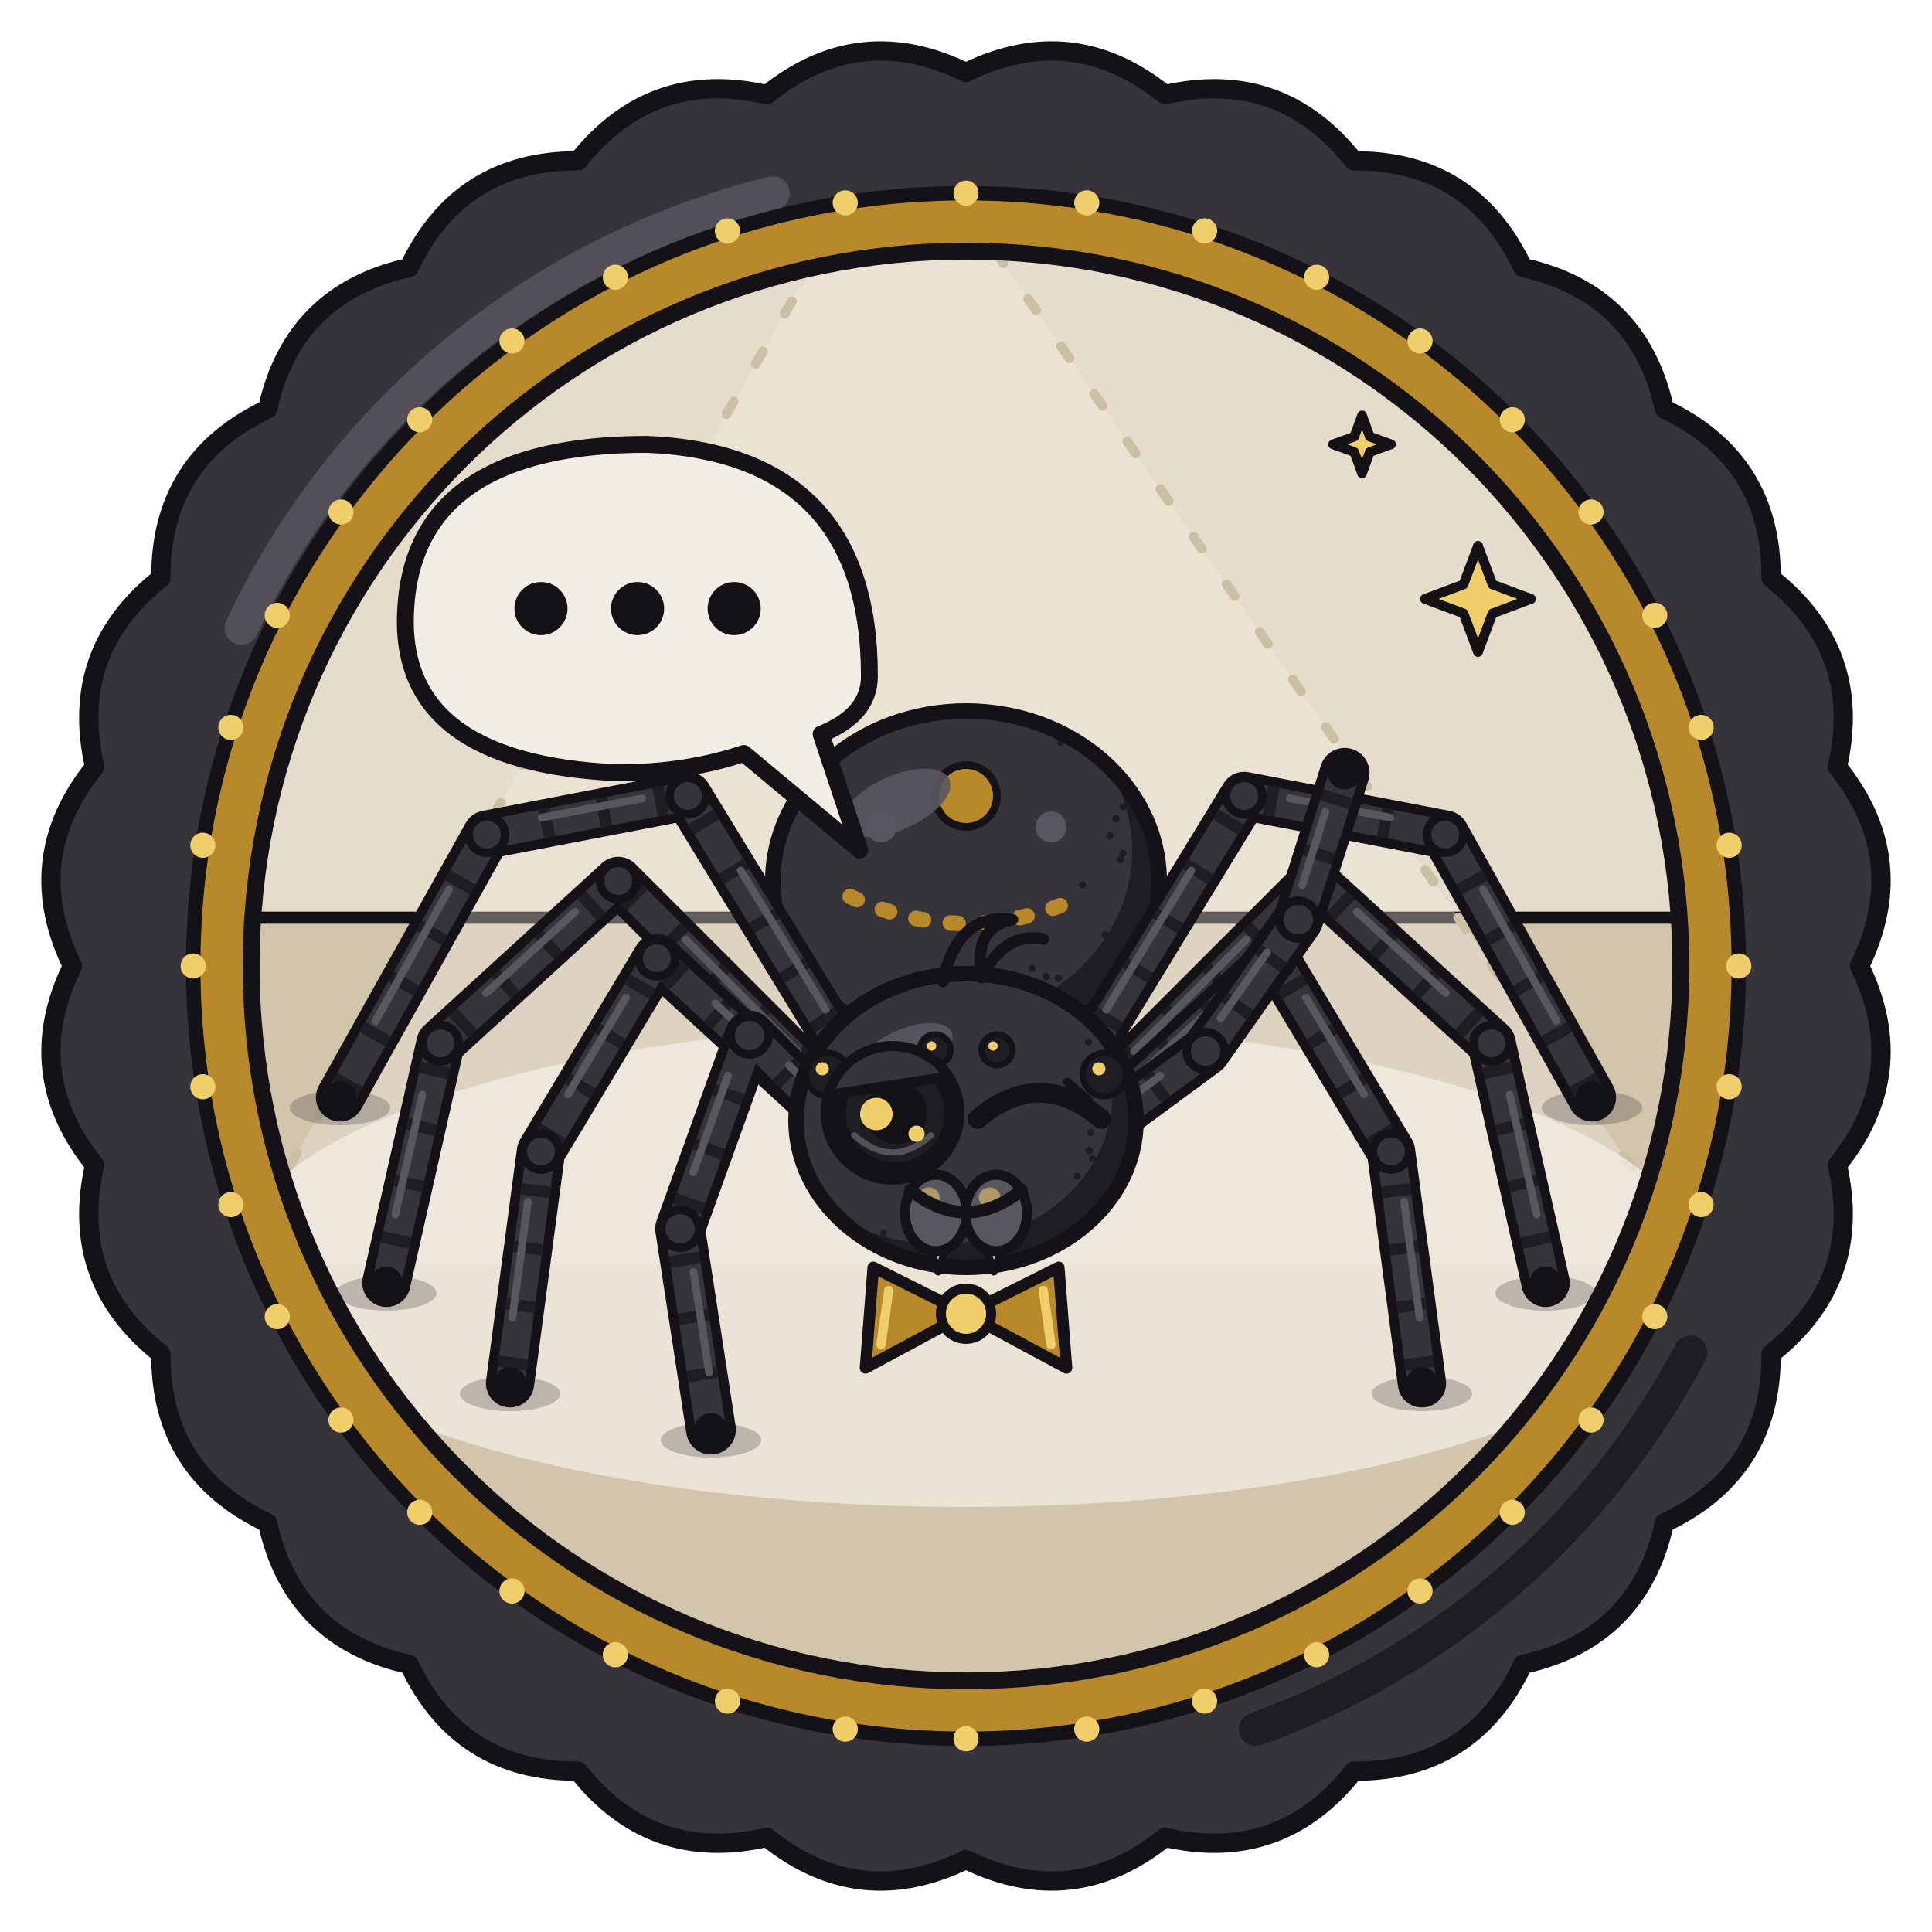
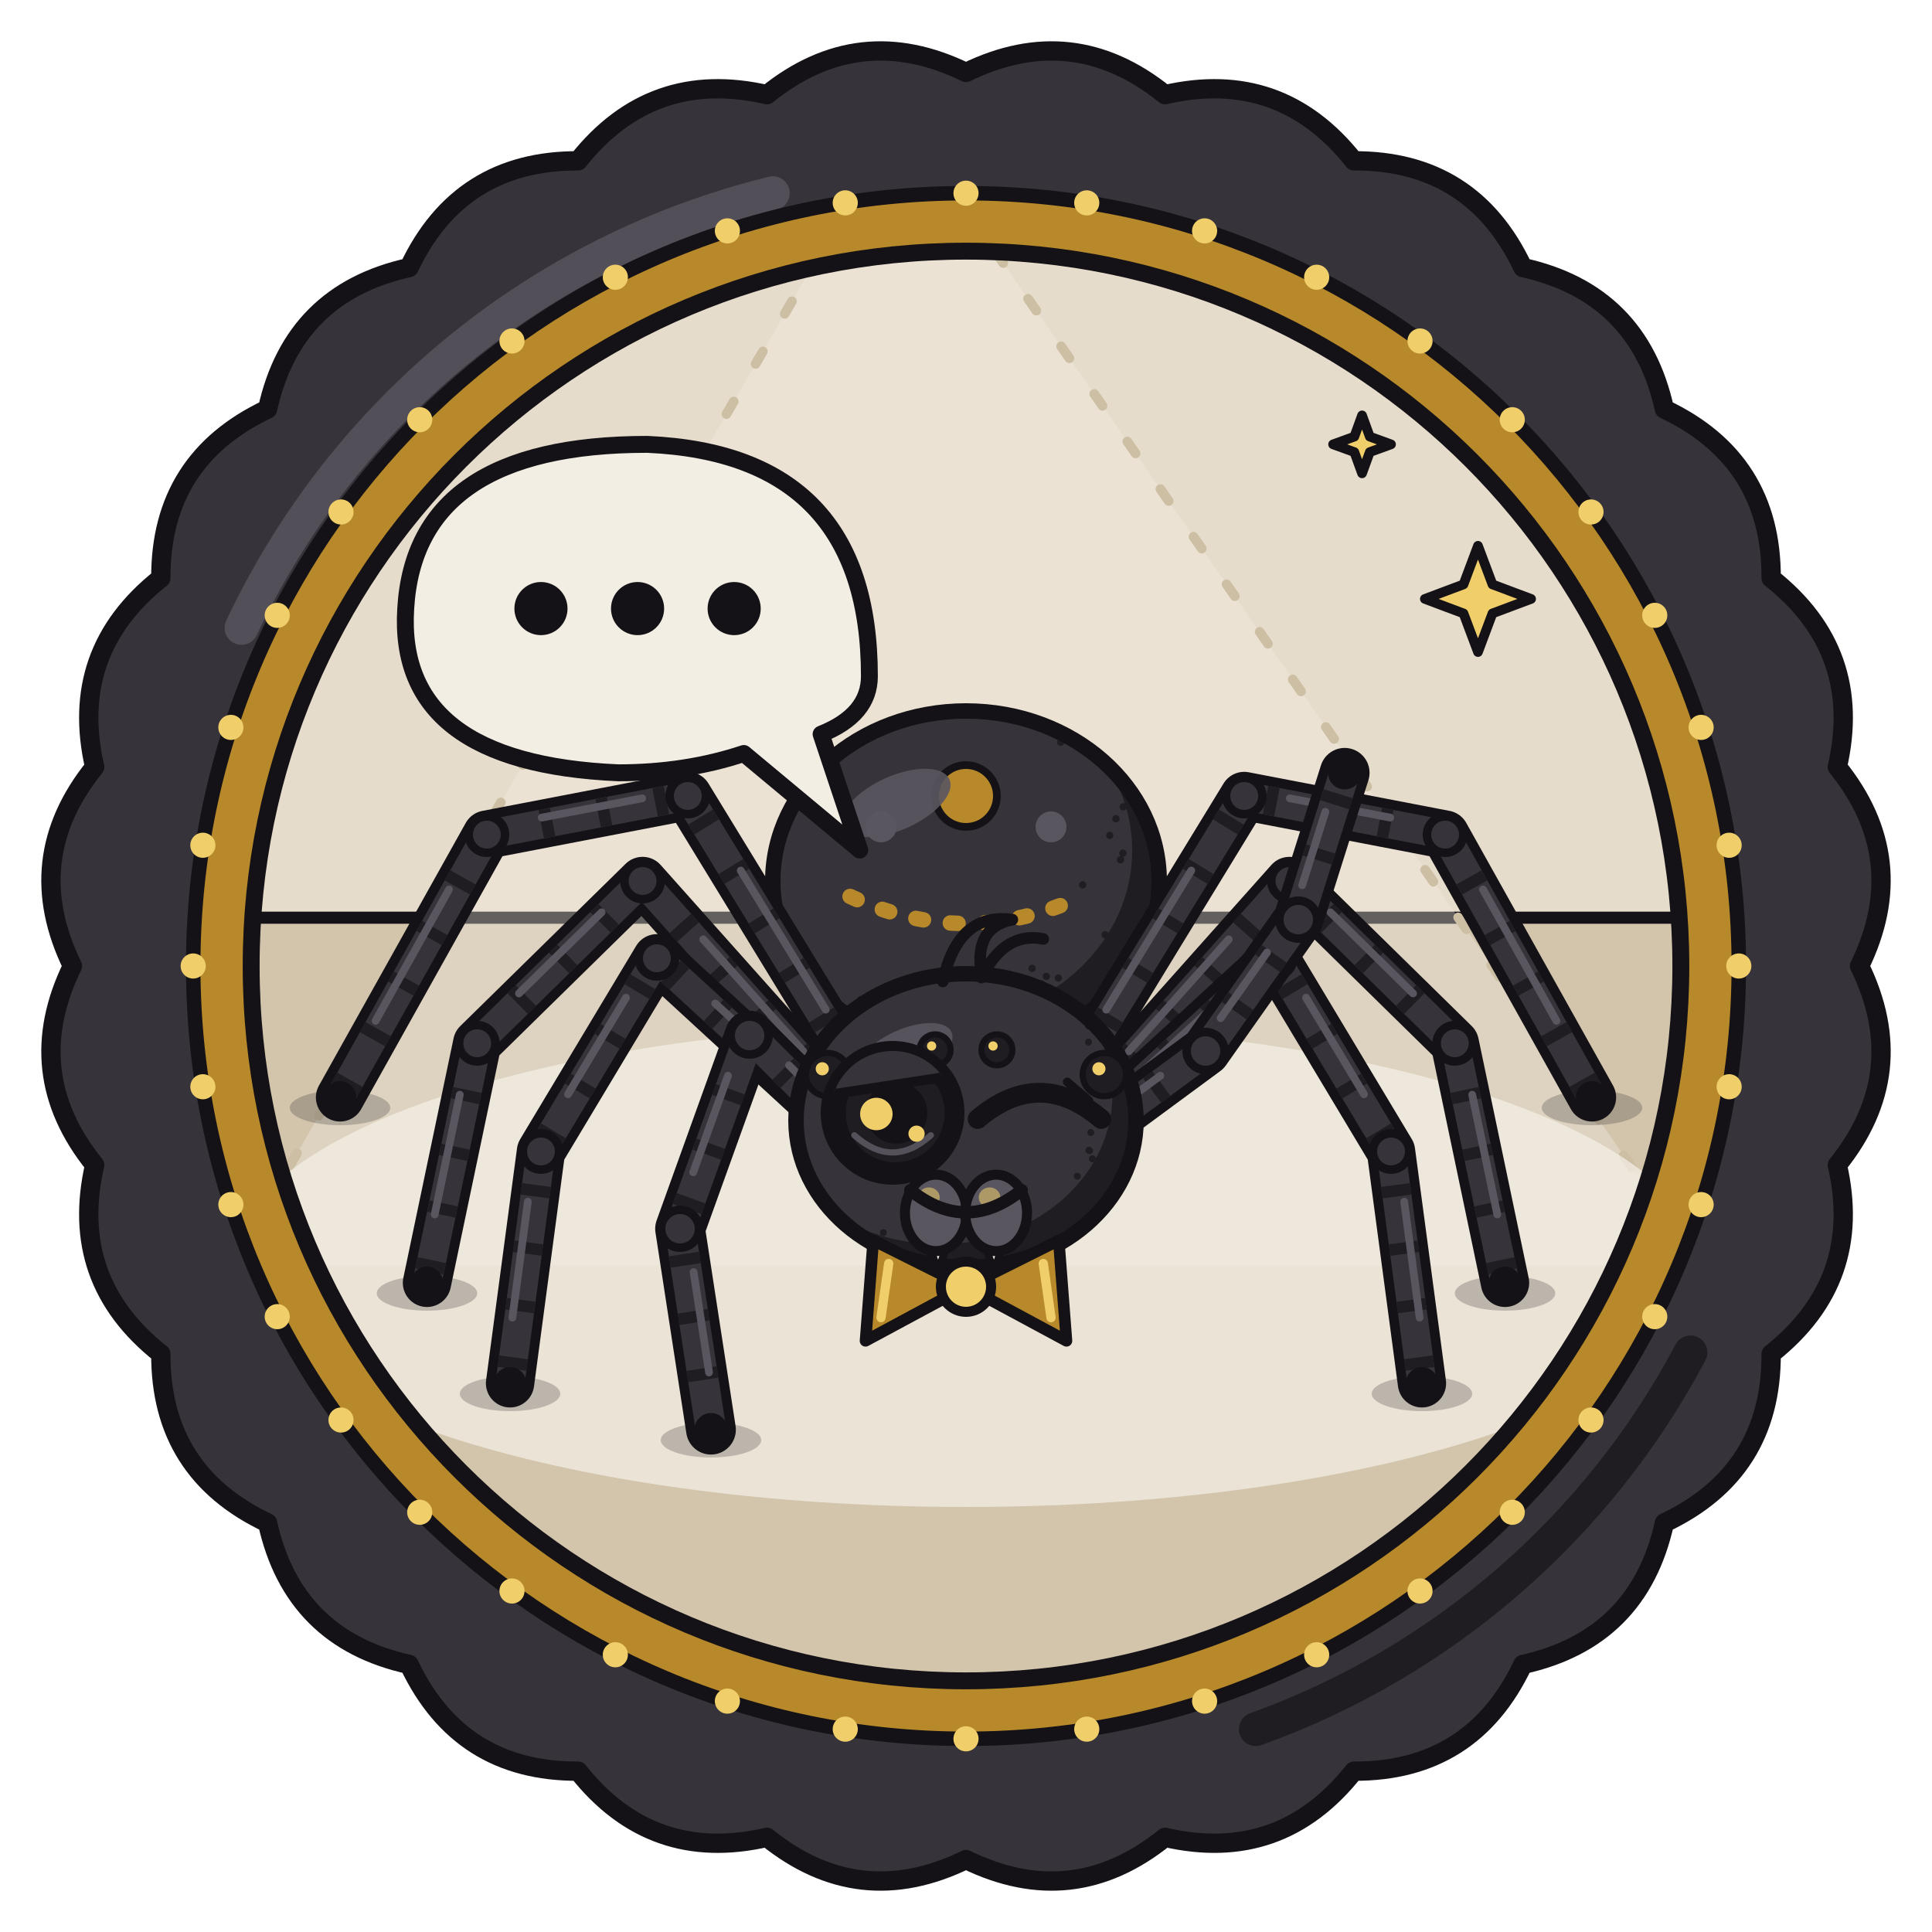
<svg xmlns="http://www.w3.org/2000/svg" viewBox="0 0 400 400" role="img" aria-labelledby="role-face-title">
  <path d="M200 15 Q222.1 4.2 241.2 19.6 Q265.1 14.1 280.3 33.3 Q304.8 33.2 315.3 55.4 Q339.3 60.7 344.6 84.7 Q366.8 95.2 366.7 119.7 Q385.9 134.9 380.4 158.8 Q395.8 177.9 385 200 Q395.8 222.1 380.4 241.2 Q385.9 265.1 366.7 280.3 Q366.8 304.8 344.6 315.3 Q339.3 339.3 315.3 344.6 Q304.8 366.8 280.3 366.7 Q265.1 385.9 241.2 380.4 Q222.1 395.8 200 385 Q177.9 395.8 158.8 380.4 Q134.9 385.9 119.7 366.7 Q95.2 366.8 84.7 344.6 Q60.7 339.3 55.4 315.3 Q33.2 304.8 33.3 280.3 Q14.1 265.1 19.6 241.2 Q4.2 222.1 15 200 Q4.2 177.9 19.6 158.8 Q14.1 134.9 33.3 119.7 Q33.2 95.2 55.4 84.7 Q60.7 60.7 84.7 55.4 Q95.2 33.2 119.7 33.3 Q134.9 14.1 158.8 19.6 Q177.9 4.2 200 15Z" fill="#36343a" stroke="#141216" stroke-width="4" stroke-linecap="round" stroke-linejoin="round" />
  <path d="M50 130 A 165 165 0 0 1 160 40" fill="none" stroke="#5a5660" stroke-width="7" stroke-linecap="round" stroke-linejoin="round" opacity="0.8" />
  <path d="M350 280 A 165 165 0 0 1 260 358" fill="none" stroke="#1f1d22" stroke-width="7" stroke-linecap="round" stroke-linejoin="round" />
  <circle cx="200" cy="200" r="160" fill="#b8892a" stroke="#141216" stroke-width="3" />
  <circle cx="360" cy="200" r="2.6" fill="#f0cf6b" />
  <circle cx="358" cy="225" r="2.6" fill="#f0cf6b" />
  <circle cx="352.2" cy="249.4" r="2.6" fill="#f0cf6b" />
  <circle cx="342.6" cy="272.6" r="2.6" fill="#f0cf6b" />
  <circle cx="329.4" cy="294" r="2.6" fill="#f0cf6b" />
  <circle cx="313.1" cy="313.1" r="2.6" fill="#f0cf6b" />
  <circle cx="294" cy="329.4" r="2.6" fill="#f0cf6b" />
  <circle cx="272.6" cy="342.6" r="2.6" fill="#f0cf6b" />
  <circle cx="249.4" cy="352.2" r="2.6" fill="#f0cf6b" />
  <circle cx="225" cy="358" r="2.6" fill="#f0cf6b" />
  <circle cx="200" cy="360" r="2.6" fill="#f0cf6b" />
  <circle cx="175" cy="358" r="2.6" fill="#f0cf6b" />
  <circle cx="150.6" cy="352.2" r="2.6" fill="#f0cf6b" />
  <circle cx="127.4" cy="342.6" r="2.6" fill="#f0cf6b" />
  <circle cx="106" cy="329.4" r="2.6" fill="#f0cf6b" />
  <circle cx="86.9" cy="313.1" r="2.6" fill="#f0cf6b" />
  <circle cx="70.6" cy="294" r="2.6" fill="#f0cf6b" />
  <circle cx="57.4" cy="272.6" r="2.6" fill="#f0cf6b" />
  <circle cx="47.8" cy="249.4" r="2.6" fill="#f0cf6b" />
  <circle cx="42" cy="225" r="2.6" fill="#f0cf6b" />
  <circle cx="40" cy="200" r="2.6" fill="#f0cf6b" />
  <circle cx="42" cy="175" r="2.6" fill="#f0cf6b" />
  <circle cx="47.8" cy="150.6" r="2.6" fill="#f0cf6b" />
  <circle cx="57.4" cy="127.4" r="2.6" fill="#f0cf6b" />
  <circle cx="70.6" cy="106" r="2.6" fill="#f0cf6b" />
  <circle cx="86.9" cy="86.9" r="2.6" fill="#f0cf6b" />
  <circle cx="106" cy="70.6" r="2.6" fill="#f0cf6b" />
  <circle cx="127.4" cy="57.4" r="2.6" fill="#f0cf6b" />
  <circle cx="150.6" cy="47.8" r="2.6" fill="#f0cf6b" />
  <circle cx="175" cy="42" r="2.6" fill="#f0cf6b" />
  <circle cx="200" cy="40" r="2.6" fill="#f0cf6b" />
  <circle cx="225" cy="42" r="2.6" fill="#f0cf6b" />
  <circle cx="249.4" cy="47.8" r="2.6" fill="#f0cf6b" />
  <circle cx="272.6" cy="57.4" r="2.6" fill="#f0cf6b" />
  <circle cx="294" cy="70.6" r="2.6" fill="#f0cf6b" />
  <circle cx="313.1" cy="86.9" r="2.6" fill="#f0cf6b" />
  <circle cx="329.4" cy="106" r="2.6" fill="#f0cf6b" />
  <circle cx="342.6" cy="127.4" r="2.6" fill="#f0cf6b" />
  <circle cx="352.2" cy="150.6" r="2.6" fill="#f0cf6b" />
  <circle cx="358" cy="175" r="2.6" fill="#f0cf6b" />
  <clipPath id="rl-face-med0">
    <circle cx="200" cy="200" r="148" fill="#000" />
  </clipPath>
  <circle cx="200" cy="200" r="148" fill="#e6dccb" stroke="#141216" stroke-width="3" />
  <g clip-path="url(#rl-face-med0)">
    <path d="M30 190 H370 V380 H30 Z" fill="#cdbfa4" opacity="0.8" />
    <path d="M30 190 L370 190" stroke="#141216" stroke-width="2.5" stroke-linecap="round" />
    <path d="M170 52 L206 52 L352 262 L48 262 Z" fill="#f3eee4" opacity="0.35" />
    <path d="M170 52 L48 262 M206 52 L352 262" fill="none" stroke="#cdbfa4" stroke-width="2" stroke-linecap="round" stroke-linejoin="round" stroke-dasharray="3 9" />
    <ellipse cx="200" cy="262" rx="152" ry="50" fill="#f3eee4" opacity="0.75" />
  </g>
  <g transform="translate(200 232) rotate(0) scale(0.8 0.8)">
    <ellipse cx="118" cy="70.7" rx="13" ry="4.5" fill="#141216" opacity="0.22" />
-     <ellipse cx="150" cy="44.7" rx="13" ry="4.5" fill="#141216" opacity="0.22" />
+     <ellipse cx="139.5" cy="44.7" rx="13" ry="4.5" fill="#141216" opacity="0.22" />
    <ellipse cx="162" cy="-3.3" rx="13" ry="4.5" fill="#141216" opacity="0.22" />
    <ellipse cx="-66" cy="82.7" rx="13" ry="4.5" fill="#141216" opacity="0.22" />
    <ellipse cx="-118" cy="70.7" rx="13" ry="4.5" fill="#141216" opacity="0.22" />
-     <ellipse cx="-150" cy="44.7" rx="13" ry="4.5" fill="#141216" opacity="0.22" />
+     <ellipse cx="-139.5" cy="44.7" rx="13" ry="4.5" fill="#141216" opacity="0.22" />
    <ellipse cx="-162" cy="-3.3" rx="13" ry="4.5" fill="#141216" opacity="0.22" />
    <g transform="rotate(0 0 -62)">
      <clipPath id="rl-face-c1">
        <ellipse cx="0" cy="-62" rx="50" ry="44" fill="#000" />
      </clipPath>
      <ellipse cx="0" cy="-62" rx="50" ry="44" fill="#1f1d22" />
      <g clip-path="url(#rl-face-c1)">
        <ellipse cx="-8" cy="-69.9" rx="51" ry="44.9" fill="#36343a" />
        <path d="M23.9 -36.9h0M36 -48.1h0M24.5 -97.9h0M5 -29.3h0M-25.9 -30.8h0M30.2 -61h0M40 -67.5h0M40.6 -69.2h0M37.2 -73.8h0M19.5 -35.4h0M-27.3 -31.3h0M-28.1 -30.4h0M-18.5 -33.8h0M17.1 -39.4h0M40.7 -81.2h0M20.8 -37.3h0M38.8 -78.1h0" stroke="#1f1d22" stroke-width="1.9" stroke-linecap="round" />
        <circle cx="0" cy="-84" r="8" fill="#b8892a" stroke="#141216" stroke-width="2" />
        <path d="M-30 -58 Q0 -44 30 -58" fill="none" stroke="#b8892a" stroke-width="4" stroke-linecap="round" stroke-linejoin="round" stroke-dasharray="2 7" />
        <circle cx="-22" cy="-76" r="4" fill="#5a5660" />
        <circle cx="22" cy="-76" r="4" fill="#5a5660" />
        <ellipse cx="-18" cy="-82.2" rx="15" ry="7" fill="#5a5660" transform="rotate(-24 -18 -82.2)" opacity="0.9" />
      </g>
      <ellipse cx="0" cy="-62" rx="50" ry="44" fill="none" stroke="#141216" stroke-width="4" />
    </g>
    <g>
      <path d="M28 -12 L72 -84 L124 -74 L162 -6" fill="none" stroke="#141216" stroke-width="12.5" stroke-linecap="round" stroke-linejoin="round" />
      <path d="M28 -12 L72 -84 L124 -74 L162 -6" fill="none" stroke="#36343a" stroke-width="7.5" stroke-linecap="round" stroke-linejoin="round" />
      <path d="M28 -12 L72 -84 L124 -74 L162 -6" fill="none" stroke="#1f1d22" stroke-width="7.5" stroke-dasharray="3 12" stroke-linejoin="round" />
      <path d="M36.3 -28.7 L58.3 -64.7M83.8 -83.4 L109.8 -78.4M133.8 -59.8 L152.8 -25.8" stroke="#5a5660" stroke-width="2" stroke-linecap="round" fill="none" />
      <circle cx="72" cy="-84" r="4.7" fill="#36343a" stroke="#141216" stroke-width="2.2" />
      <circle cx="124" cy="-74" r="4.7" fill="#36343a" stroke="#141216" stroke-width="2.2" />
      <circle cx="162" cy="-6" r="4.2" fill="#141216" />
    </g>
    <g>
      <path d="M-28 -12 L-72 -84 L-124 -74 L-162 -6" fill="none" stroke="#141216" stroke-width="12.5" stroke-linecap="round" stroke-linejoin="round" />
      <path d="M-28 -12 L-72 -84 L-124 -74 L-162 -6" fill="none" stroke="#36343a" stroke-width="7.5" stroke-linecap="round" stroke-linejoin="round" />
      <path d="M-28 -12 L-72 -84 L-124 -74 L-162 -6" fill="none" stroke="#1f1d22" stroke-width="7.5" stroke-dasharray="3 12" stroke-linejoin="round" />
      <path d="M-36.3 -28.7 L-58.3 -64.7M-83.8 -83.4 L-109.8 -78.4M-133.8 -59.8 L-152.8 -25.8" stroke="#5a5660" stroke-width="2" stroke-linecap="round" fill="none" />
      <circle cx="-72" cy="-84" r="4.7" fill="#36343a" stroke="#141216" stroke-width="2.2" />
      <circle cx="-124" cy="-74" r="4.7" fill="#36343a" stroke="#141216" stroke-width="2.2" />
      <circle cx="-162" cy="-6" r="4.2" fill="#141216" />
    </g>
    <g>
-       <path d="M32 -4 L90 -62 L136 -20 L150 42" fill="none" stroke="#141216" stroke-width="12.5" stroke-linecap="round" stroke-linejoin="round" />
-       <path d="M32 -4 L90 -62 L136 -20 L150 42" fill="none" stroke="#36343a" stroke-width="7.5" stroke-linecap="round" stroke-linejoin="round" />
-       <path d="M32 -4 L90 -62 L136 -20 L150 42" fill="none" stroke="#1f1d22" stroke-width="7.5" stroke-dasharray="3 12" stroke-linejoin="round" />
-       <path d="M43.6 -17.9 L72.6 -46.9M101.2 -54 L124.2 -33M140.7 -6.7 L147.7 24.3" stroke="#5a5660" stroke-width="2" stroke-linecap="round" fill="none" />
-       <circle cx="90" cy="-62" r="4.7" fill="#36343a" stroke="#141216" stroke-width="2.2" />
-       <circle cx="136" cy="-20" r="4.7" fill="#36343a" stroke="#141216" stroke-width="2.2" />
-       <circle cx="150" cy="42" r="4.2" fill="#141216" />
-     </g>
-     <g>
-       <path d="M-32 -4 L-90 -62 L-136 -20 L-150 42" fill="none" stroke="#141216" stroke-width="12.5" stroke-linecap="round" stroke-linejoin="round" />
-       <path d="M-32 -4 L-90 -62 L-136 -20 L-150 42" fill="none" stroke="#36343a" stroke-width="7.5" stroke-linecap="round" stroke-linejoin="round" />
-       <path d="M-32 -4 L-90 -62 L-136 -20 L-150 42" fill="none" stroke="#1f1d22" stroke-width="7.5" stroke-dasharray="3 12" stroke-linejoin="round" />
-       <path d="M-43.6 -17.9 L-72.6 -46.9M-101.2 -54 L-124.2 -33M-140.7 -6.7 L-147.7 24.3" stroke="#5a5660" stroke-width="2" stroke-linecap="round" fill="none" />
-       <circle cx="-90" cy="-62" r="4.7" fill="#36343a" stroke="#141216" stroke-width="2.2" />
-       <circle cx="-136" cy="-20" r="4.7" fill="#36343a" stroke="#141216" stroke-width="2.2" />
-       <circle cx="-150" cy="42" r="4.2" fill="#141216" />
+       <path d="M32 -4 L83.7 -62 L126.5 -20 L139.5 42" fill="none" stroke="#141216" stroke-width="12.5" stroke-linecap="round" stroke-linejoin="round" />
+       <path d="M32 -4 L83.7 -62 L126.5 -20 L139.5 42" fill="none" stroke="#36343a" stroke-width="7.5" stroke-linecap="round" stroke-linejoin="round" />
+       <path d="M32 -4 L83.7 -62 L126.5 -20 L139.5 42" fill="none" stroke="#1f1d22" stroke-width="7.5" stroke-dasharray="3 12" stroke-linejoin="round" />
+       <path d="M42.1 -17.9 L68 -46.9M94.3 -53.9 L115.7 -32.9M131 -6.7 L137.5 24.3" stroke="#5a5660" stroke-width="2" stroke-linecap="round" fill="none" />
+       <circle cx="83.7" cy="-62" r="4.7" fill="#36343a" stroke="#141216" stroke-width="2.2" />
+       <circle cx="126.5" cy="-20" r="4.7" fill="#36343a" stroke="#141216" stroke-width="2.2" />
+       <circle cx="139.5" cy="42" r="4.2" fill="#141216" />
+     </g>
+     <g>
+       <path d="M-32 -4 L-83.7 -62 L-126.5 -20 L-139.5 42" fill="none" stroke="#141216" stroke-width="12.5" stroke-linecap="round" stroke-linejoin="round" />
+       <path d="M-32 -4 L-83.7 -62 L-126.5 -20 L-139.5 42" fill="none" stroke="#36343a" stroke-width="7.5" stroke-linecap="round" stroke-linejoin="round" />
+       <path d="M-32 -4 L-83.7 -62 L-126.5 -20 L-139.5 42" fill="none" stroke="#1f1d22" stroke-width="7.5" stroke-dasharray="3 12" stroke-linejoin="round" />
+       <path d="M-42.1 -17.9 L-68 -46.9M-94.3 -53.9 L-115.7 -32.9M-131 -6.7 L-137.5 24.3" stroke="#5a5660" stroke-width="2" stroke-linecap="round" fill="none" />
+       <circle cx="-83.7" cy="-62" r="4.7" fill="#36343a" stroke="#141216" stroke-width="2.2" />
+       <circle cx="-126.5" cy="-20" r="4.7" fill="#36343a" stroke="#141216" stroke-width="2.2" />
+       <circle cx="-139.5" cy="42" r="4.2" fill="#141216" />
    </g>
    <g>
      <path d="M30 4 L80 -42 L110 8 L118 68" fill="none" stroke="#141216" stroke-width="12.5" stroke-linecap="round" stroke-linejoin="round" />
      <path d="M30 4 L80 -42 L110 8 L118 68" fill="none" stroke="#36343a" stroke-width="7.5" stroke-linecap="round" stroke-linejoin="round" />
      <path d="M30 4 L80 -42 L110 8 L118 68" fill="none" stroke="#1f1d22" stroke-width="7.5" stroke-dasharray="3 12" stroke-linejoin="round" />
      <path d="M39.9 -7.3 L64.9 -30.3M88 -31.8 L103 -6.8M113.4 21 L117.4 51" stroke="#5a5660" stroke-width="2" stroke-linecap="round" fill="none" />
      <circle cx="80" cy="-42" r="4.7" fill="#36343a" stroke="#141216" stroke-width="2.2" />
      <circle cx="110" cy="8" r="4.7" fill="#36343a" stroke="#141216" stroke-width="2.2" />
      <circle cx="118" cy="68" r="4.2" fill="#141216" />
    </g>
    <g>
      <path d="M-30 4 L-80 -42 L-110 8 L-118 68" fill="none" stroke="#141216" stroke-width="12.5" stroke-linecap="round" stroke-linejoin="round" />
      <path d="M-30 4 L-80 -42 L-110 8 L-118 68" fill="none" stroke="#36343a" stroke-width="7.5" stroke-linecap="round" stroke-linejoin="round" />
      <path d="M-30 4 L-80 -42 L-110 8 L-118 68" fill="none" stroke="#1f1d22" stroke-width="7.5" stroke-dasharray="3 12" stroke-linejoin="round" />
      <path d="M-39.9 -7.3 L-64.9 -30.3M-88 -31.8 L-103 -6.8M-113.4 21 L-117.4 51" stroke="#5a5660" stroke-width="2" stroke-linecap="round" fill="none" />
      <circle cx="-80" cy="-42" r="4.7" fill="#36343a" stroke="#141216" stroke-width="2.2" />
      <circle cx="-110" cy="8" r="4.7" fill="#36343a" stroke="#141216" stroke-width="2.2" />
      <circle cx="-118" cy="68" r="4.2" fill="#141216" />
    </g>
    <g>
      <path d="M24 10 L62 -18 L86 -52 L98 -90" fill="none" stroke="#141216" stroke-width="12.875" stroke-linecap="round" stroke-linejoin="round" />
      <path d="M24 10 L62 -18 L86 -52 L98 -90" fill="none" stroke="#36343a" stroke-width="7.875" stroke-linecap="round" stroke-linejoin="round" />
      <path d="M24 10 L62 -18 L86 -52 L98 -90" fill="none" stroke="#1f1d22" stroke-width="7.875" stroke-dasharray="3 12" stroke-linejoin="round" />
      <path d="M31.3 2.4 L50.3 -11.6M65.9 -26.5 L77.9 -43.5M87 -60.9 L93 -79.9" stroke="#5a5660" stroke-width="2" stroke-linecap="round" fill="none" />
      <circle cx="62" cy="-18" r="4.9" fill="#36343a" stroke="#141216" stroke-width="2.2" />
      <circle cx="86" cy="-52" r="4.9" fill="#36343a" stroke="#141216" stroke-width="2.2" />
      <circle cx="98" cy="-90" r="4.3" fill="#141216" />
    </g>
    <g>
      <path d="M-24 10 L-56 -22 L-74 28 L-66 80" fill="none" stroke="#141216" stroke-width="12.875" stroke-linecap="round" stroke-linejoin="round" />
      <path d="M-24 10 L-56 -22 L-74 28 L-66 80" fill="none" stroke="#36343a" stroke-width="7.875" stroke-linecap="round" stroke-linejoin="round" />
      <path d="M-24 10 L-56 -22 L-74 28 L-66 80" fill="none" stroke="#1f1d22" stroke-width="7.875" stroke-dasharray="3 12" stroke-linejoin="round" />
      <path d="M-29.8 1.7 L-45.8 -14.3M-61.6 -11.6 L-70.6 13.4M-70.5 39.2 L-66.5 65.2" stroke="#5a5660" stroke-width="2" stroke-linecap="round" fill="none" />
      <circle cx="-56" cy="-22" r="4.9" fill="#36343a" stroke="#141216" stroke-width="2.2" />
      <circle cx="-74" cy="28" r="4.9" fill="#36343a" stroke="#141216" stroke-width="2.2" />
      <circle cx="-66" cy="80" r="4.3" fill="#141216" />
    </g>
    <g transform="rotate(0 0 0)">
      <clipPath id="rl-face-c2">
        <ellipse cx="0" cy="0" rx="44" ry="38" fill="#000" />
      </clipPath>
      <ellipse cx="0" cy="0" rx="44" ry="38" fill="#1f1d22" />
      <g clip-path="url(#rl-face-c2)">
        <ellipse cx="-7" cy="-6.8" rx="44.9" ry="38.8" fill="#36343a" />
        <path d="M32 7.8h0M2.7 25.7h0M-21.4 29h0M-6.7 29.6h0M28.8 14.4h0M35.4 -15.9h0M8.3 23.8h0M32.3 3.1h0M32.7 9.9h0M31.8 7.7h0M31.7 -24.5h0M31.7 -20.3h0" stroke="#1f1d22" stroke-width="1.8" stroke-linecap="round" />
        <ellipse cx="-15.8" cy="-17.5" rx="13.2" ry="6.1" fill="#5a5660" transform="rotate(-24 -15.8 -17.5)" opacity="0.9" />
      </g>
      <ellipse cx="0" cy="0" rx="44" ry="38" fill="none" stroke="#141216" stroke-width="4" />
    </g>
    <path d="M-10 31.1 l2.8 8 l2.4 -7.2 Z" fill="#f3eee4" stroke="#141216" stroke-width="2" stroke-linecap="round" stroke-linejoin="round" />
    <path d="M10 31.1 l-2.8 8 l-2.4 -7.2 Z" fill="#f3eee4" stroke="#141216" stroke-width="2" stroke-linecap="round" stroke-linejoin="round" />
    <ellipse cx="-7.8" cy="23.9" rx="8" ry="9.9" fill="#5a5660" stroke="#141216" stroke-width="2.6" />
    <ellipse cx="7.8" cy="23.9" rx="8" ry="9.9" fill="#5a5660" stroke="#141216" stroke-width="2.6" />
    <ellipse cx="-9.6" cy="19.9" rx="2.8" ry="2.6" fill="#f0cf6b" opacity="0.55" />
    <ellipse cx="6.1" cy="19.9" rx="2.8" ry="2.6" fill="#f0cf6b" opacity="0.55" />
    <circle cx="-8" cy="-18.3" r="4.8" fill="#141216" />
    <circle cx="-8" cy="-18.3" r="3.2" fill="#1f1d22" />
    <circle cx="-8.9" cy="-19.3" r="1.2" fill="#f0cf6b" />
    <circle cx="8" cy="-18.3" r="4.8" fill="#141216" />
    <circle cx="8" cy="-18.3" r="3.2" fill="#1f1d22" />
    <circle cx="7" cy="-19.3" r="1.2" fill="#f0cf6b" />
    <circle cx="-35.8" cy="-11.9" r="6.4" fill="#141216" />
    <circle cx="-35.8" cy="-11.9" r="4.8" fill="#1f1d22" />
    <circle cx="-37.2" cy="-13.4" r="1.7" fill="#f0cf6b" />
    <circle cx="35.8" cy="-11.9" r="6.4" fill="#141216" />
    <circle cx="35.8" cy="-11.9" r="4.8" fill="#1f1d22" />
    <circle cx="34.4" cy="-13.4" r="1.7" fill="#f0cf6b" />
    <circle cx="-19" cy="-2" r="18.6" fill="#141216" />
    <clipPath id="rl-face-e3">
      <circle cx="-19" cy="-2" r="16" fill="#000" />
    </clipPath>
    <g clip-path="url(#rl-face-e3)">
      <circle cx="-19" cy="-2" r="16" fill="#141216" />
      <circle cx="-18.3" cy="-2" r="12.8" fill="#1f1d22" />
      <circle cx="-18" cy="-2" r="8" fill="#141216" />
      <path d="M-28.9 3.8 Q-19 12.7 -9.1 3.8" fill="none" stroke="#5a5660" stroke-width="1.6" stroke-linecap="round" stroke-linejoin="round" opacity="0.9" />
      <circle cx="-23.2" cy="-1.7" r="4.2" fill="#f0cf6b" />
      <circle cx="-12.8" cy="3.4" r="2.1" fill="#f0cf6b" />
      <path d="M-1.4 -21.2 L-1.4 -11.9 L-36.6 -6.5 L-36.6 -21.2 Z" fill="#36343a" />
      <path d="M-1.4 -11.9 L-36.6 -6.5" fill="none" stroke="#141216" stroke-width="2.56" stroke-linecap="round" stroke-linejoin="round" />
    </g>
    <path d="M3 -0.4 Q19 -14 35 -0.4" fill="none" stroke="#141216" stroke-width="5.12" stroke-linecap="round" stroke-linejoin="round" />
    <path d="M31.8 -5.2 l-5.6 -4.8" fill="none" stroke="#141216" stroke-width="2.24" stroke-linecap="round" stroke-linejoin="round" />
    <path d="M-14.4 18 Q0 29.5 14.4 18" fill="none" stroke="#141216" stroke-width="3.2" stroke-linecap="round" stroke-linejoin="round" />
-     <path d="M0 50 L-24 38 L-26 64 Z" fill="#b8892a" stroke="#141216" stroke-width="3" stroke-linecap="round" stroke-linejoin="round" />
-     <path d="M0 50 L24 38 L26 64 Z" fill="#b8892a" stroke="#141216" stroke-width="3" stroke-linecap="round" stroke-linejoin="round" />
-     <path d="M-20 44 L-22 58 M20 44 L22 58" fill="none" stroke="#f0cf6b" stroke-width="2.4" stroke-linecap="round" stroke-linejoin="round" />
-     <circle cx="0" cy="50" r="6.5" fill="#f0cf6b" stroke="#141216" stroke-width="2.6" />
+     <path d="M0 43 L-24 31 L-26 57 Z" fill="#b8892a" stroke="#141216" stroke-width="3" stroke-linecap="round" stroke-linejoin="round" />
+     <path d="M0 43 L24 31 L26 57 Z" fill="#b8892a" stroke="#141216" stroke-width="3" stroke-linecap="round" stroke-linejoin="round" />
+     <path d="M-20 37 L-22 51 M20 37 L22 51" fill="none" stroke="#f0cf6b" stroke-width="2.4" stroke-linecap="round" stroke-linejoin="round" />
+     <circle cx="0" cy="43" r="6.5" fill="#f0cf6b" stroke="#141216" stroke-width="2.6" />
    <path d="M-6 -36 q4 -18 18 -16 q-10 2 -8 14 M4 -37 q6 -12 16 -10" fill="none" stroke="#141216" stroke-width="3" stroke-linecap="round" stroke-linejoin="round" />
  </g>
  <g transform="translate(416 8) scale(-1 1)">
    <path d="M236 132 Q236 86 282 84 Q330 84 332 118 Q334 150 288 152 Q274 152 262 148 L238 168 L246 144 Q236 140 236 132 Z" fill="#f3eee4" stroke="#141216" stroke-width="3.5" stroke-linecap="round" stroke-linejoin="round" />
    <circle cx="264" cy="118" r="5.5" fill="#141216" />
    <circle cx="284" cy="118" r="5.5" fill="#141216" />
    <circle cx="304" cy="118" r="5.5" fill="#141216" />
  </g>
  <path d="M306 113L309 121L317 124L309 127L306 135L303 127L295 124L303 121Z" fill="#f0cf6b" stroke="#141216" stroke-width="2" stroke-linecap="round" stroke-linejoin="round" />
  <path d="M282 86L283.6 90.4L288 92L283.6 93.6L282 98L280.4 93.6L276 92L280.4 90.4Z" fill="#f0cf6b" stroke="#141216" stroke-width="2" stroke-linecap="round" stroke-linejoin="round" />
  <circle cx="200" cy="200" r="148" fill="none" stroke="#141216" stroke-width="3.5" />
</svg>
